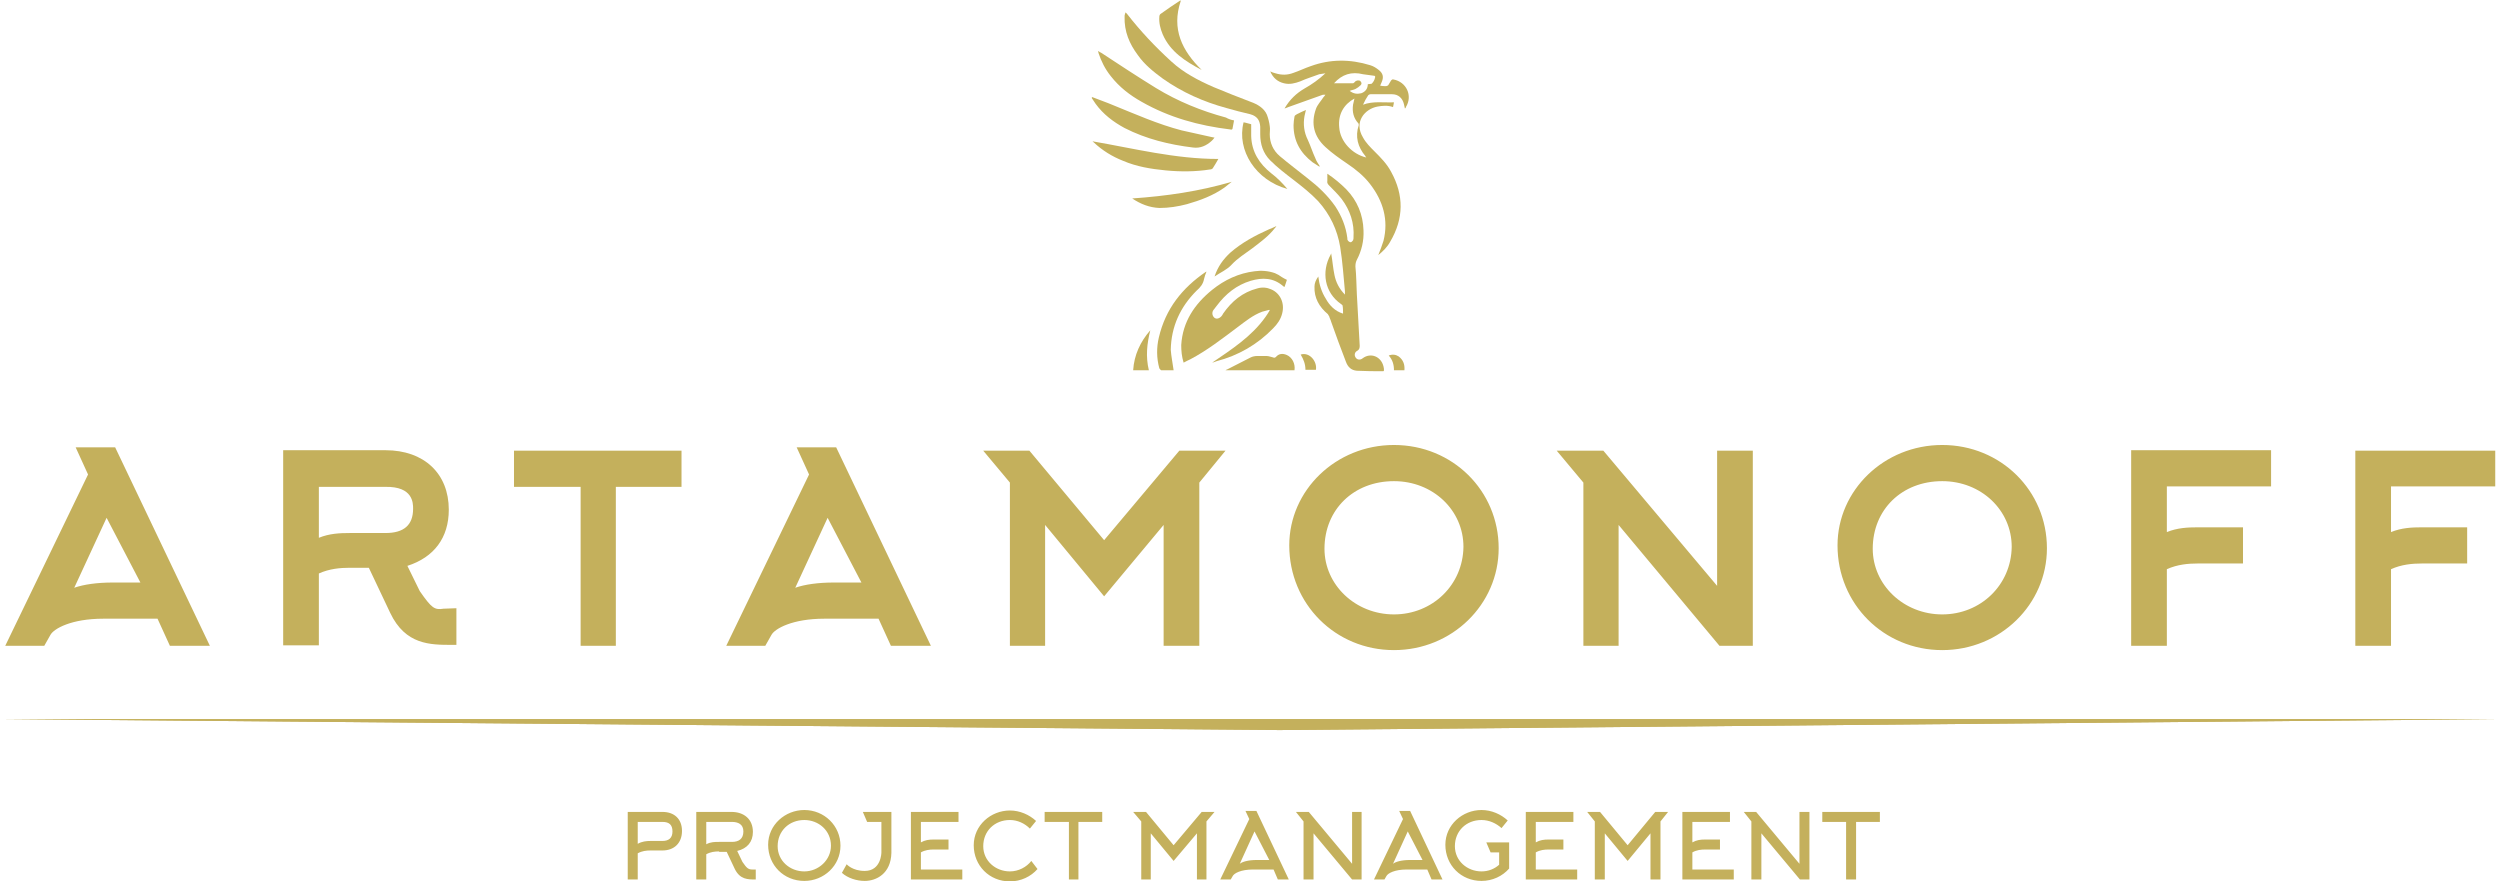
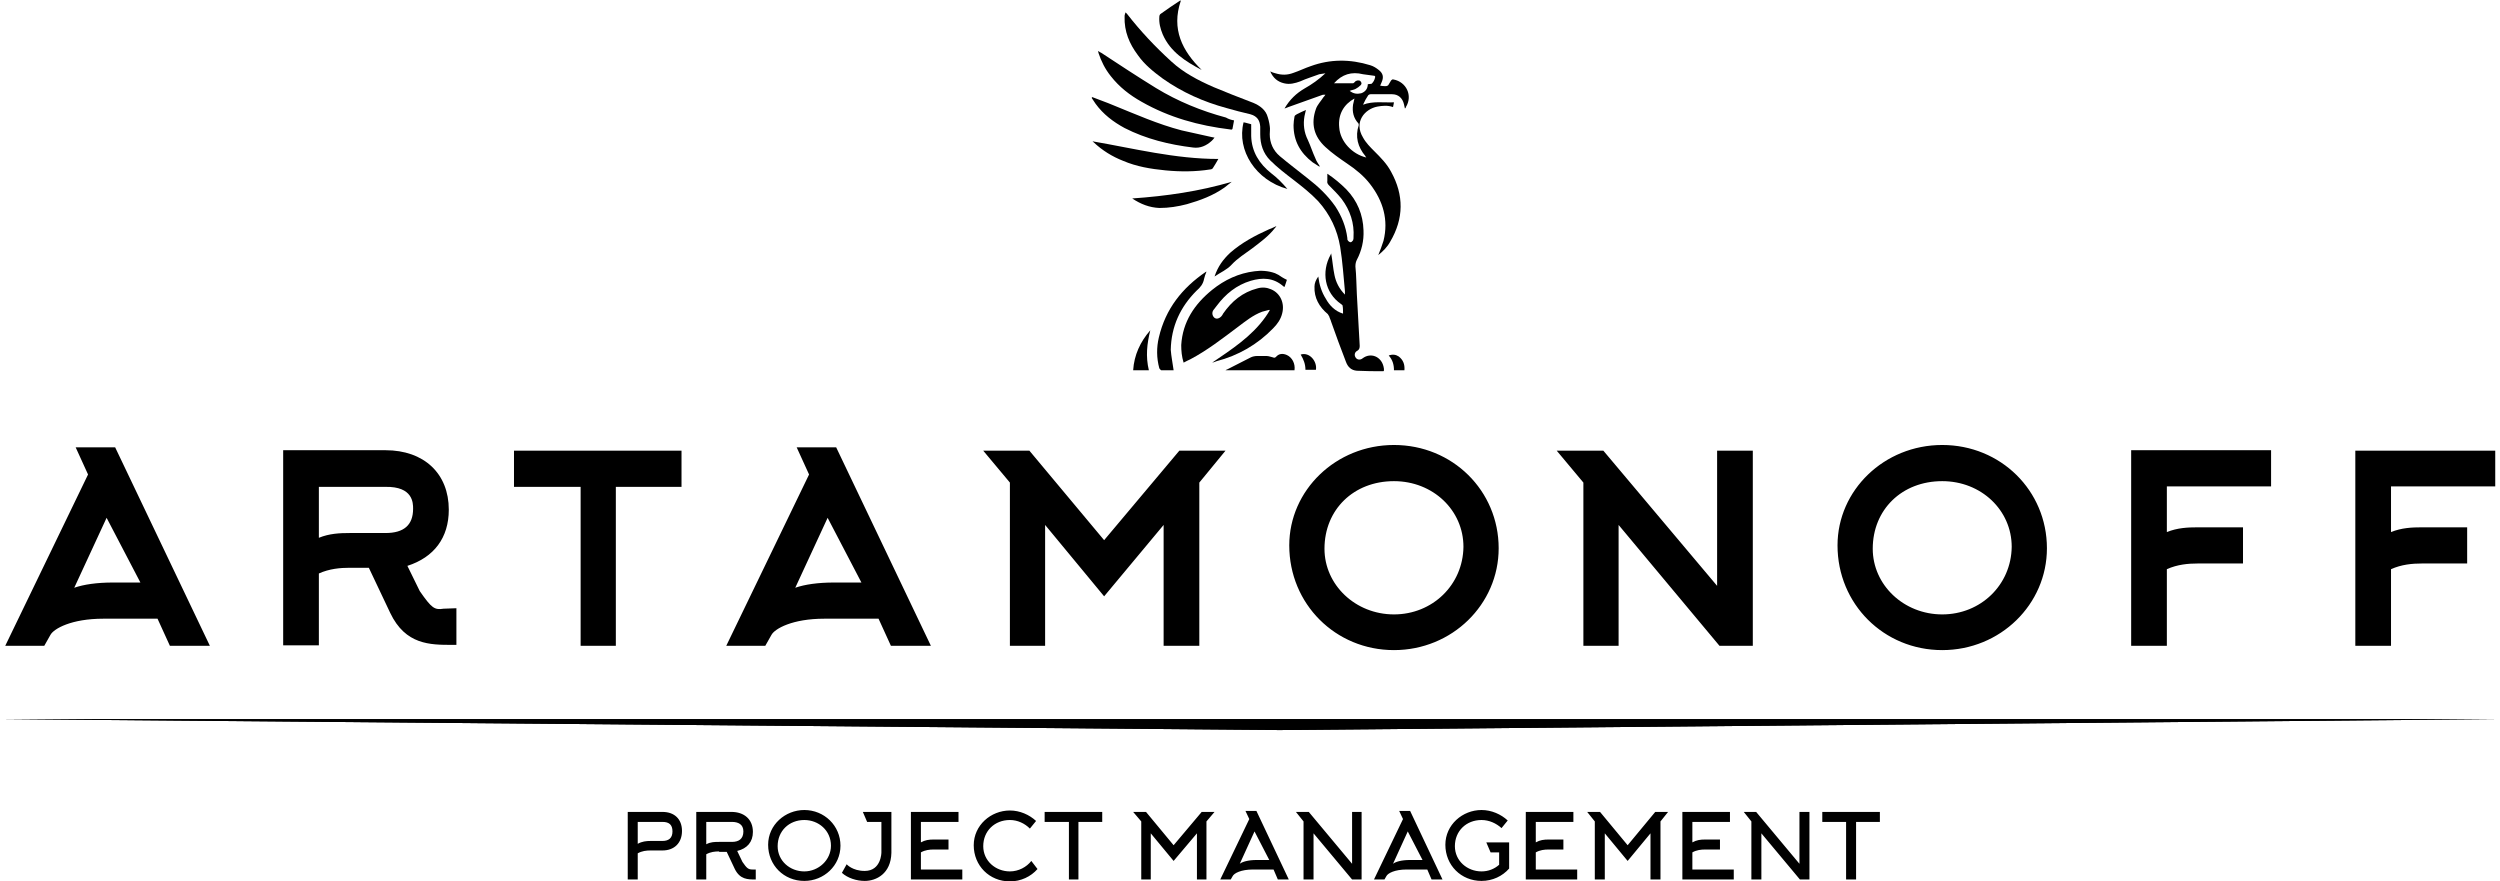
- <svg xmlns="http://www.w3.org/2000/svg" xml:space="preserve" x="0" y="0" viewBox="0 0 525.3 185.1" fill="#c4b05c">
+ <svg xmlns="http://www.w3.org/2000/svg" xml:space="preserve" x="0" y="0" viewBox="0 0 525.3 185.1" fill="oklch(75.68% 0.167 96.23)">
  <path d="M282.2 65.9c0-.6 0-1.2-.1-1.7 0-.1-.2-.2-.3-.3-3.5-2.4-4.2-6.8-2.2-10.4 0-.1.1-.1.1-.3.3 1.7.4 3.2.7 4.6.3 1.5 1 2.9 2.2 4.1v-.7c-.3-3.1-.5-6.2-1-9.3-.6-3.6-2.1-6.8-4.6-9.6-1.6-1.7-3.4-3.1-5.2-4.5-1.7-1.3-3.4-2.6-4.9-4.1-1.5-1.5-2.1-3.4-2.1-5.5v-1.6c-.1-1.4-.7-2.2-2.1-2.6-1.7-.4-3.3-.8-5-1.3-4.8-1.3-9.3-3.3-13.4-6.2-1.9-1.4-3.8-2.9-5.2-4.9-1.8-2.4-2.9-5-2.8-8.1 0-.2 0-.4.1-.6 0-.1.1-.2.1-.3l.3.3c2.8 3.6 5.9 6.9 9.3 10 2.6 2.4 5.7 4 8.9 5.4 2.6 1.1 5.2 2.1 7.8 3.1 1.4.5 2.8 1.3 3.4 2.7.3.8.5 1.6.6 2.4.1.6 0 1.2 0 1.7 0 1.8.7 3.4 2.1 4.6 1.9 1.6 3.9 3.1 5.9 4.7 2.2 1.7 4.2 3.6 5.8 5.9 1.3 2 2.2 4.2 2.5 6.6 0 .2 0 .4.1.5.1.2.4.4.6.4.2 0 .4-.3.5-.4.1-.2.1-.4.1-.6.2-3-.7-5.7-2.5-8.1-.8-1-1.7-1.9-2.6-2.8-.3-.3-.5-.6-.4-1v-1.5c1.5 1 2.8 2.1 4 3.3 2.3 2.4 3.5 5.3 3.6 8.6.1 2.2-.4 4.3-1.4 6.2-.2.4-.3.8-.3 1.4.2 1.9.2 3.9.3 5.8l.6 10.8c0 .4 0 .8-.5 1.1-.6.3-.7 1-.3 1.5.3.4.9.5 1.4.1 1.7-1.3 3.9-.4 4.4 1.7.1.3.1.6.1.9-.1 0-.1.1-.1.1-1.9 0-3.7 0-5.6-.1-1.2-.1-1.9-.8-2.3-1.9-1.1-2.8-2.1-5.6-3.1-8.4-.1-.4-.3-.7-.4-1.1-.1-.2-.2-.3-.3-.5-1.8-1.5-2.9-3.4-2.8-5.8 0-.7.3-1.4.8-2.1.2 1.7.7 3.3 1.6 4.7.7 1.3 1.9 2.6 3.6 3.1" />
  <path d="M295.2 22.8c-.1-.3-.1-.6-.2-.9-.3-1.3-1.2-2.1-2.5-2.1H288c-.2 0-.4.1-.5.2-.4.6-.8 1.3-1.1 2 2.1-.8 4.3-.4 6.5-.5-.1.4-.1.7-.2 1-1.1-.4-2.2-.3-3.3-.1-2.6.5-5 3.2-3 6.5.6 1.1 1.5 2 2.4 2.9 1.3 1.3 2.6 2.6 3.5 4.3 2.7 4.9 2.7 9.8-.2 14.7-.6 1.1-1.5 2-2.5 2.8.4-1 .8-2 1.1-3 1.1-4.4-.1-8.4-2.8-11.9-1.3-1.7-3-3.1-4.8-4.3-1.6-1.1-3.2-2.2-4.6-3.5-2.4-2.2-3.1-4.9-2-8 .3-.9 1.1-1.7 1.6-2.5.1-.1.2-.2.4-.5-.4 0-.6 0-.8.1-2.3.8-4.7 1.7-7 2.5-.2.1-.5.2-.8.3 1.1-1.9 2.5-3.2 4.2-4.2 1.6-.9 3-1.9 4.4-3.2-.4.1-.9.1-1.3.2-1.3.5-2.7.9-4 1.5-1.1.4-2.2.7-3.4.4-1.3-.3-2.3-1.1-2.9-2.5.4.2.7.3 1.1.4 1.3.4 2.5.4 3.8-.1 1.2-.4 2.4-1 3.6-1.4 4.1-1.5 8.3-1.5 12.5-.2.7.2 1.3.6 1.8 1 .9.7 1.1 1.5.6 2.6-.1.2-.2.5-.3.7.4.1.8.1 1.2.1.2 0 .4-.1.5-.2.2-.3.4-.7.6-1 .1-.1.3-.3.5-.2 2.7.5 4.1 3.4 2.6 5.8 0 .2-.1.2-.2.3m-8.1 10.3c-.1-.1-.2-.2-.2-.3-1.6-1.9-2.2-4.1-1.4-6.5 0-.1 0-.3-.1-.4-1-1.1-1.3-2.4-1.1-3.9.1-.4.2-.9.3-1.3-2.2 1.2-3.5 3.3-3.2 6.1.2 2.9 2.7 5.6 5.7 6.3m.3-15.4c.4-.1.8 0 .9-.2.3-.3.5-.7.6-1.1.1-.3.1-.5-.3-.5-.7-.1-1.5-.2-2.2-.3-2.4-.6-4.4 0-6.1 1.9h4c.1 0 .3-.2.4-.3.2-.3.8-.4 1.1-.2.3.3.4.6.1.9-.3.3-.7.6-1.1.8-.4.2-.8.2-1.2.4.8.6 1.5.7 2.4.5.9-.3 1.4-1 1.4-1.9M254.7 76.2c4.1-2.8 8.3-5.5 11.2-9.6.3-.4.6-.9.9-1.4l-.1-.1c-.5.1-1 .3-1.5.4-1.9.7-3.5 2-5.1 3.2-3.2 2.4-6.4 4.9-10 6.8-.4.2-.9.4-1.4.7-.4-1.3-.5-2.5-.5-3.7.3-4.9 2.8-8.6 6.5-11.6 2.6-2.1 5.6-3.5 8.9-3.9 1.4-.2 2.9-.1 4.3.4.5.2 1 .5 1.4.8.3.2.7.4 1.1.6-.1.4-.3.9-.5 1.5-.1-.1-.2-.1-.2-.1-2.1-1.9-4.5-1.9-6.9-1.2-3 .9-5.3 2.8-7.1 5.2-.2.3-.5.6-.7.9-.4.5-.3 1.2.1 1.6.4.4 1 .3 1.5-.2.2-.2.3-.4.4-.6 1.8-2.6 4.1-4.5 7.2-5.3 1-.3 2-.2 2.9.2 1.9.8 2.9 2.9 2.3 5.1-.3 1.2-1 2.2-1.9 3.1-3.3 3.4-7.3 5.7-11.9 6.9-.2.1-.5.2-.9.3M259.3 25.3c-.1.6-.2 1.1-.3 1.6 0 .3-.2.4-.5.3-6.6-.8-12.8-2.5-18.6-5.8-2.5-1.4-4.7-3.1-6.5-5.4-1.2-1.5-2-3.1-2.6-4.9 0-.1 0-.2-.1-.4.3.2.5.3.7.4 3.8 2.5 7.6 5 11.5 7.4 4.6 2.8 9.5 4.8 14.7 6.2.5.3 1.1.5 1.7.6M229.5 20.4c1.5.6 3 1.1 4.4 1.7 4.7 1.9 9.4 4 14.4 5.3 2.1.5 4.2.9 6.3 1.4.2 0 .3.1.6.1-.2.3-.4.5-.6.7-1.1 1-2.4 1.6-3.9 1.4-5-.6-9.9-1.8-14.4-4.1-2.4-1.3-4.5-2.9-6.1-5.1-.3-.4-.5-.8-.8-1.2 0-.1 0-.1.1-.2M256 33.4c-.4.7-.8 1.4-1.2 2-.1.1-.3.2-.5.2-3.1.5-6.3.5-9.4.2-3.1-.3-6.1-.8-8.9-2-2.3-.9-4.4-2.2-6.2-3.9-.1-.1-.2-.1-.2-.2 8.7 1.5 17.3 3.7 26.4 3.7" />
  <path d="M246.6 77.8H244c-.1 0-.3-.3-.4-.4-.6-2.2-.6-4.4-.1-6.5 1.4-6 4.9-10.4 9.9-13.8h.1c-.2.5-.4 1-.5 1.5-.2 1.1-.8 1.8-1.6 2.5-3.4 3.4-5.3 7.5-5.4 12.4.1 1.4.4 2.8.6 4.3M237.9 41.7c7.2-.5 14.1-1.5 20.9-3.5l-1.5 1.2c-2.4 1.7-5.1 2.7-7.9 3.5-1.9.5-3.8.8-5.8.8-2.1-.1-3.9-.8-5.7-2M248.1.2c-2 5.9.3 10.5 4.4 14.5-3.4-1.8-6.6-3.8-8.2-7.5-.5-1.2-.8-2.4-.7-3.7 0-.2.1-.5.3-.6 1.4-1 2.7-1.9 4.1-2.8 0 0 .1 0 .1.1M272 77.8h-14.5c.2-.1.3-.2.4-.2 1.6-.8 3.3-1.7 4.9-2.5.4-.2.9-.3 1.4-.3h1.9c.5 0 .9.2 1.4.3.2.1.4.1.6-.1.6-.7 1.4-.8 2.3-.4 1.1.5 1.8 1.8 1.6 3.2M270.5 39.7c-6.6-1.8-10.7-8.1-9.2-14 .6.1 1.1.3 1.6.4v2.5c.1 3.3 1.7 5.8 4.2 7.8 1.2.9 2.3 2 3.4 3.3M255.2 58.1c.7-2.1 1.8-3.6 3.3-5 2.4-2.1 5.2-3.6 8.1-4.9.5-.2 1-.4 1.6-.7-.1.2-.2.3-.3.4-1.3 1.7-3.1 3-4.8 4.3-1.5 1.1-3.1 2.1-4.3 3.4-1 1.1-2.3 1.6-3.6 2.5M277.2 35c-.5-.3-.9-.6-1.4-.9-2.6-2-4-4.5-4-7.8 0-.6.1-1.2.2-1.8 0-.2.3-.4.5-.5.6-.3 1.2-.6 1.9-.9-.1.5-.2.9-.3 1.3-.3 1.7-.1 3.4.7 5 .6 1.3 1 2.6 1.6 3.9.2.6.6 1.1.9 1.6 0 0 0 .1-.1.1M241.7 69.4c-.7 2.8-1 5.5-.3 8.4h-3.3c.2-3.2 1.5-6 3.6-8.4M295.1 77.8h-2.2c0-1.2-.3-2.2-1.1-3.1.8-.3 1.5-.2 2.1.2.9.7 1.3 1.6 1.2 2.9M273.3 74.5c1.9-.6 3.5 1.5 3.2 3.2h-2.2c0-1.2-.4-2.2-1-3.2" />
  <path d="m0 151.1 268.9 2.3 256.4-2.3z" />
  <path d="m0 151.1 268.9 2.3 256.4-2.3zM15.9 94l2.6 5.7-17.4 36h8.2l1.3-2.3c.7-1.3 4.4-3.4 11.1-3.4h11.4l2.6 5.7h8.4L24.2 94h-8.3zm13.6 28.4h-5.8c-3.3 0-6.1.4-8.1 1.1l6.8-14.7 7.1 13.6zM88.2 124.2l-2.6-5.3c5.6-1.8 8.7-5.9 8.7-11.8 0-7.6-5.2-12.5-13.3-12.5H59.5v41H67v-15.1c2.2-1 4.5-1.2 6.5-1.2h4l4.5 9.5c3.2 6.7 8.4 6.7 13 6.7h.9v-7.7l-2.7.1c-1.9.3-2.5-.1-5-3.7m-1.4-17.3c0 3.4-1.9 5.1-5.8 5.1h-7.5c-2.1 0-4.3.1-6.5 1v-10.7h14c5.8-.1 5.8 3.4 5.8 4.6M108 102.3h14v33.4h7.4v-33.4h13.8v-7.6H108zM167.4 94l2.6 5.7-17.4 36h8.2l1.3-2.3c.7-1.3 4.4-3.4 11.1-3.4h11.4l2.6 5.7h8.4L175.7 94h-8.3zm13.6 28.4h-5.8c-3.3 0-6.1.4-8.1 1.1l6.8-14.7 7.1 13.6zM232 113.5l-15.7-18.8h-9.7l5.6 6.7v34.3h7.4v-25.4l12.4 15 12.5-15v25.4h7.5v-34.3l5.5-6.7h-9.7zM292.9 93.5c-12.2 0-22 9.5-22 21.1 0 12.3 9.7 22 22 22 12.2 0 22-9.6 22-21.4 0-12.1-9.7-21.7-22-21.7m0 35.6c-8.1 0-14.6-6.2-14.6-13.8 0-8.2 6.1-14.2 14.6-14.2 8.2 0 14.6 6.1 14.6 13.8-.1 8-6.5 14.2-14.6 14.2M360.8 123.1l-23.9-28.4h-9.8l5.6 6.7v34.3h7.4v-25.4l21.2 25.4h7v-41h-7.5zM408.1 93.5c-12.2 0-22 9.5-22 21.1 0 12.3 9.7 22 22 22 12.2 0 22-9.6 22-21.4 0-12.1-9.7-21.7-22-21.7m0 35.6c-8.1 0-14.6-6.2-14.6-13.8 0-8.2 6.1-14.2 14.6-14.2 8.2 0 14.6 6.1 14.6 13.8-.1 8-6.5 14.2-14.6 14.2M447.8 135.7h7.5v-16.1c2.2-1 4.5-1.2 6.5-1.2h9.5v-7.6h-9.5c-2.1 0-4.3.1-6.5 1v-9.6h21.9v-7.6h-29.4v41.1zM524.3 102.3v-7.6h-29.4v41h7.5v-16.1c2.2-1 4.5-1.2 6.5-1.2h9.5v-7.6h-9.5c-2.1 0-4.3.1-6.5 1v-9.6h21.9zM131.9 170.6h7.3c2.5 0 4.1 1.5 4.1 4s-1.6 4.1-4.1 4.1h-2.5c-.9 0-1.8.1-2.7.6v5.5h-2.1v-14.2zm7.3 6.1c1.3 0 2.1-.6 2.1-2s-.7-2-2.1-2H134v4.6c.9-.5 1.8-.6 2.7-.6h2.5zM151.1 178.9c-.9 0-1.8.1-2.7.6v5.3h-2.1v-14.2h7.4c2.6 0 4.5 1.5 4.5 4.2 0 2.1-1.2 3.5-3.3 4l1.1 2.3c.9 1.3 1.2 1.6 2.1 1.6h.7v2.1c-1.7 0-3.3 0-4.4-2.2l-1.7-3.6h-1.6zm0-2h2.7c1.4 0 2.4-.6 2.4-2.2 0-1.5-1.1-2-2.4-2h-5.4v4.7c.9-.5 1.8-.5 2.7-.5M169 185.1c-4.3 0-7.6-3.3-7.6-7.6 0-4.2 3.6-7.3 7.6-7.3 4.2 0 7.6 3.3 7.6 7.5s-3.5 7.4-7.6 7.4m0-12.8c-3.2 0-5.6 2.3-5.6 5.5 0 3.1 2.6 5.3 5.6 5.3 3 0 5.6-2.4 5.6-5.4 0-3.2-2.6-5.4-5.6-5.4M181.7 185.1c-1.7 0-3.6-.6-4.8-1.7l1-1.8s1.2 1.4 3.8 1.4c3.5 0 3.5-3.9 3.5-3.9v-6.4h-3l-.9-2.1h6v8.6c-.1 4.4-3.2 5.9-5.6 5.9M202.2 182.7v2.1h-10.8v-14.2h10v2.1h-7.9v4.3c.9-.5 1.7-.6 2.7-.6h3.1v2.1h-3.1c-.9 0-1.8.1-2.7.6v3.6h8.7zM212.2 172.3c-3.2 0-5.6 2.3-5.6 5.5 0 3.1 2.6 5.3 5.6 5.3 1.8 0 3.5-.9 4.5-2.2l1.3 1.7c-1.4 1.6-3.5 2.6-5.8 2.6-4.3 0-7.6-3.3-7.6-7.6 0-4.2 3.6-7.3 7.6-7.3 2.1 0 4.1.9 5.5 2.2l-1.3 1.6c-1.1-1.1-2.6-1.8-4.2-1.8M226.6 184.8h-2v-12.1h-5.1v-2.1h12.1v2.1h-5zM241.8 175.1v9.7h-2v-12.2l-1.7-2h2.7l5.8 7 5.9-7h2.7l-1.7 2v12.2h-2v-9.7l-4.9 5.8zM264 170.4l6.8 14.4h-2.3l-.9-2.1h-4.3c-2.6 0-4 .8-4.3 1.4l-.4.7h-2.2l6.1-12.7-.8-1.7h2.3zm-.4 4.3-3.1 6.8c.5-.4 1.7-.8 3.6-.8h2.6l-3.1-6zM275 170.6l9.1 10.9v-10.9h2v14.2h-2l-8.1-9.7v9.7h-2.1v-12.2l-1.6-2zM296.3 170.4l6.8 14.4h-2.3l-.9-2.1h-4.3c-2.6 0-4 .8-4.3 1.4l-.4.7h-2.2l6.1-12.7-.8-1.7h2.3zm-.5 4.3-3.1 6.8c.5-.4 1.7-.8 3.6-.8h2.6l-3.1-6zM311.3 172.3c-3.2 0-5.6 2.3-5.6 5.5 0 3.1 2.6 5.3 5.6 5.3 1.4 0 2.7-.5 3.7-1.4v-2.6h-1.8l-.9-2.1h4.8v5.5c-1.4 1.6-3.5 2.6-5.8 2.6-4.3 0-7.6-3.3-7.6-7.6 0-4.2 3.6-7.3 7.6-7.3 2.1 0 4.1.9 5.5 2.2l-1.3 1.6c-1.1-1-2.6-1.7-4.2-1.7M331.4 182.7v2.1h-10.8v-14.2h10v2.1h-7.9v4.3c.9-.5 1.7-.6 2.7-.6h3.1v2.1h-3.1c-.9 0-1.8.1-2.7.6v3.6h8.7zM337.2 175.1v9.7h-2.1v-12.2l-1.6-2h2.7l5.8 7 5.8-7h2.7l-1.6 2v12.2h-2.1v-9.7l-4.8 5.8zM364.3 182.7v2.1h-10.8v-14.2h10v2.1h-7.9v4.3c.9-.5 1.7-.6 2.7-.6h3.1v2.1h-3.1c-.9 0-1.8.1-2.7.6v3.6h8.7zM369 170.6l9.1 10.9v-10.9h2.1v14.2h-2l-8.1-9.7v9.7H368v-12.2l-1.6-2zM390 184.8h-2.1v-12.1h-5v-2.1H395v2.1h-5z" />
</svg>
